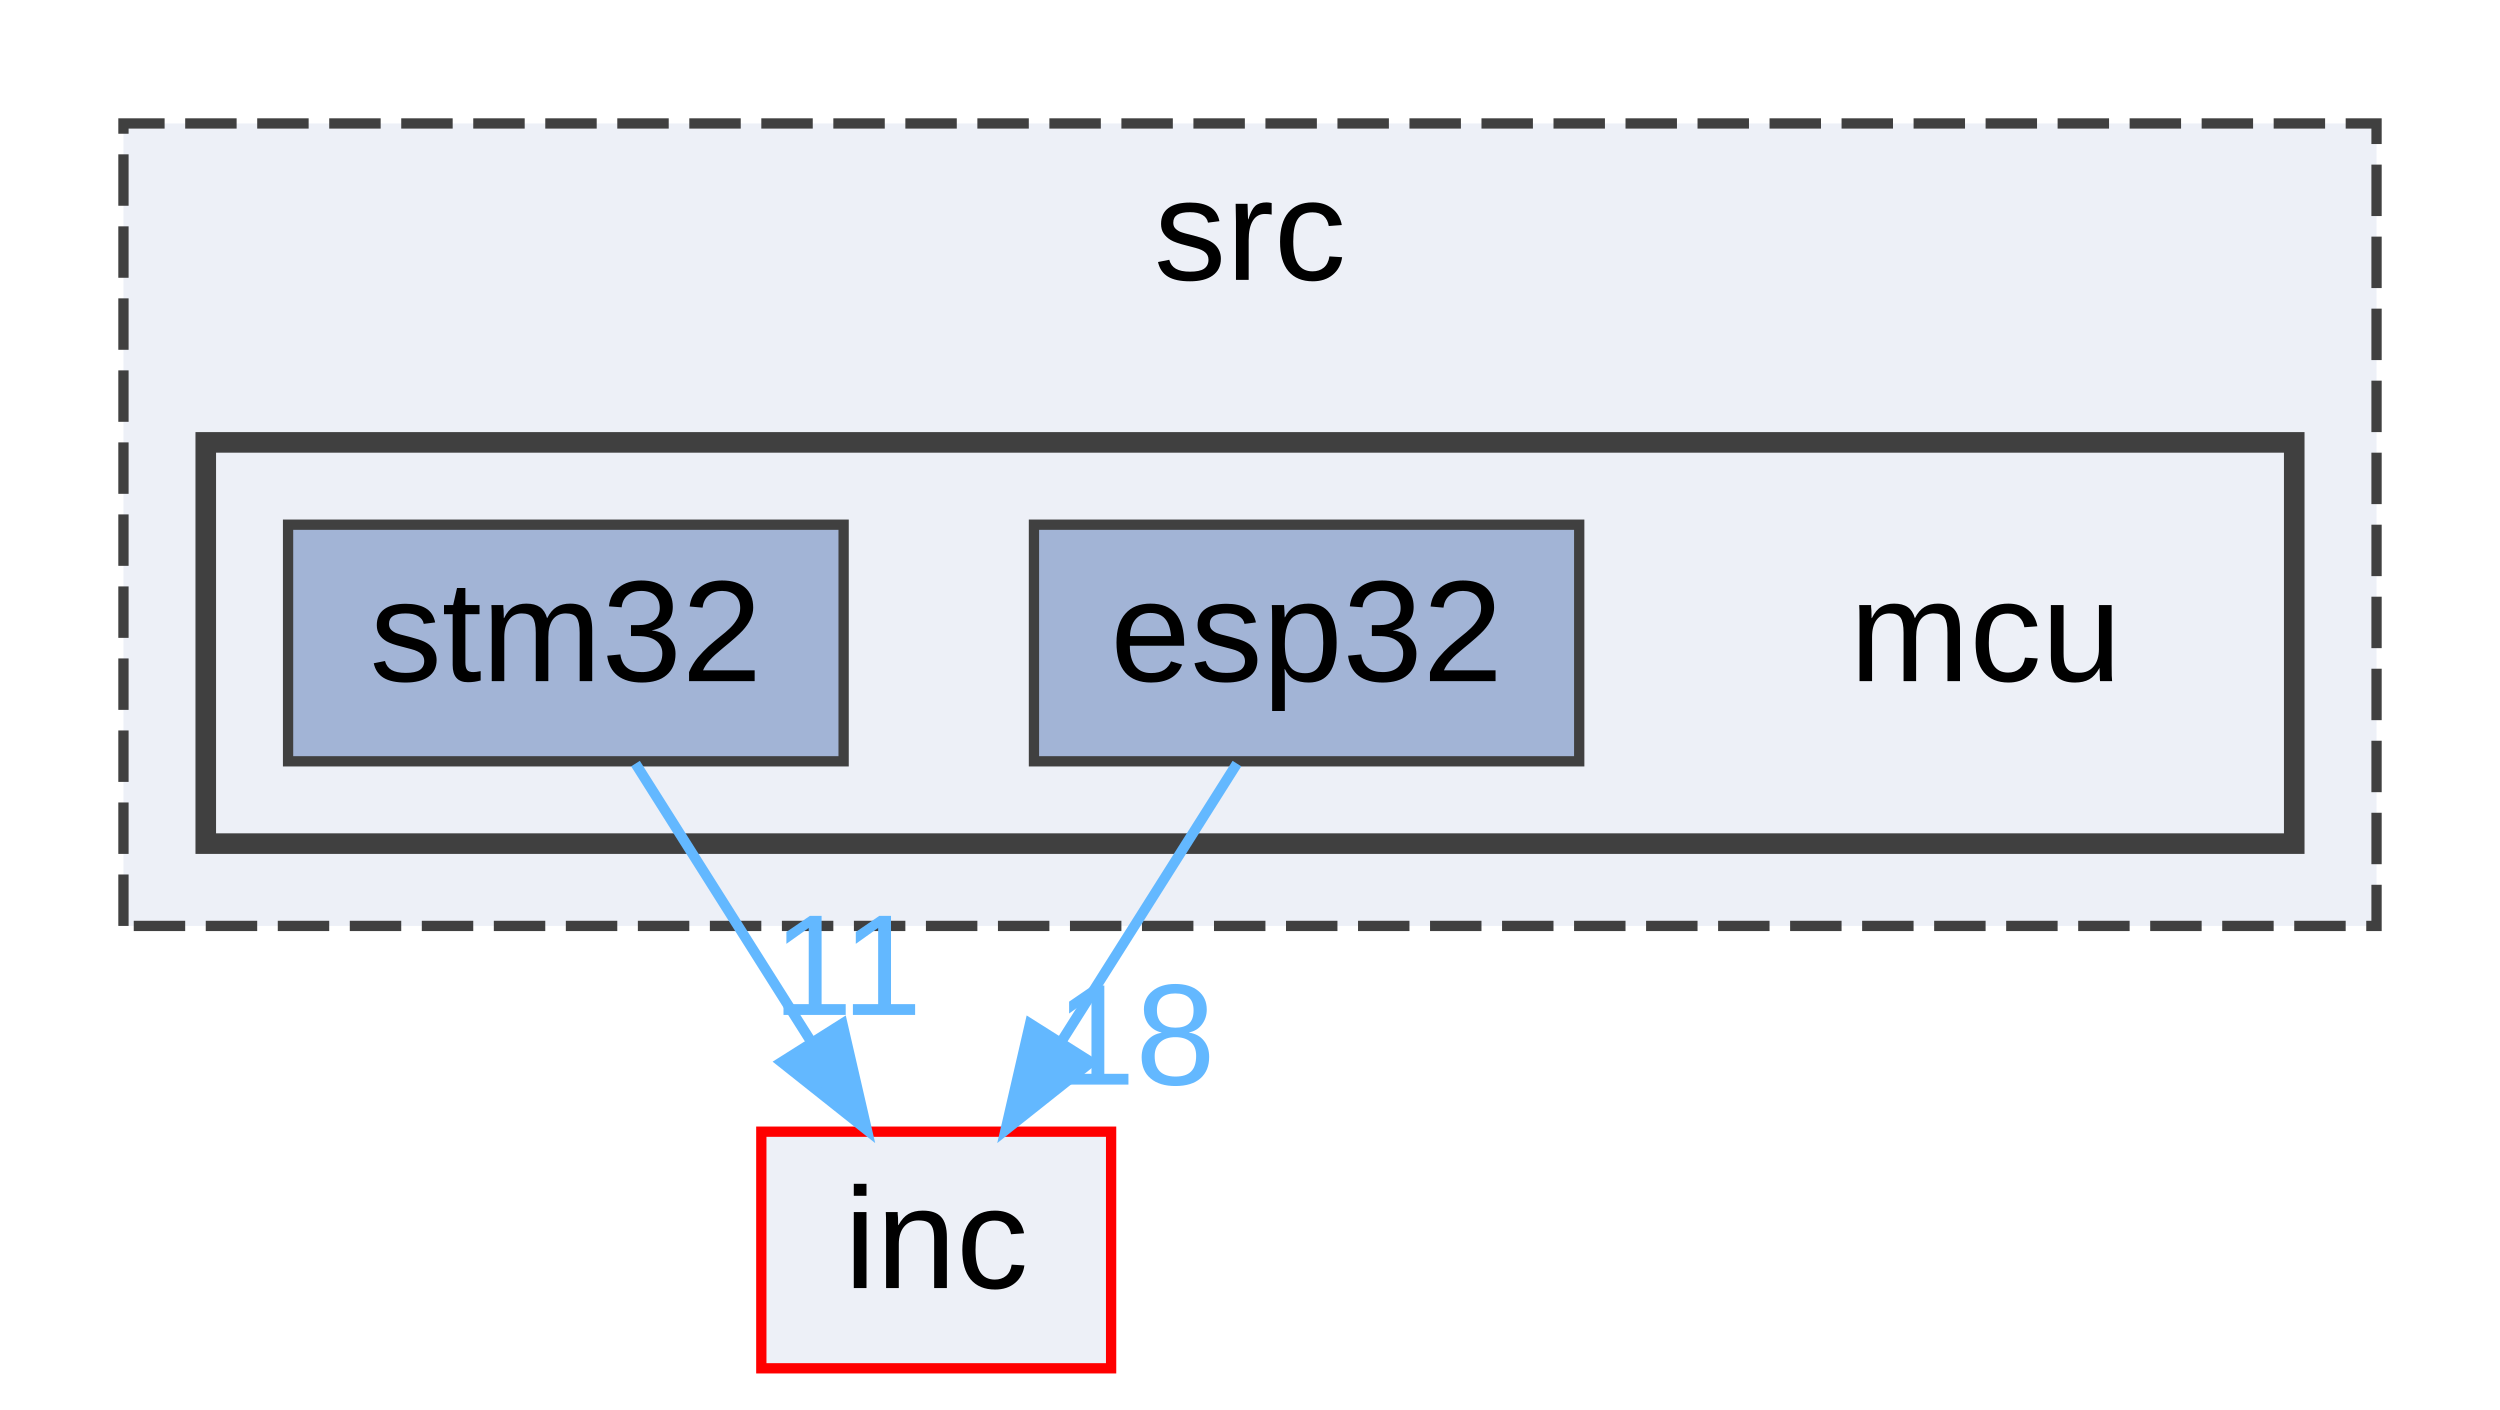
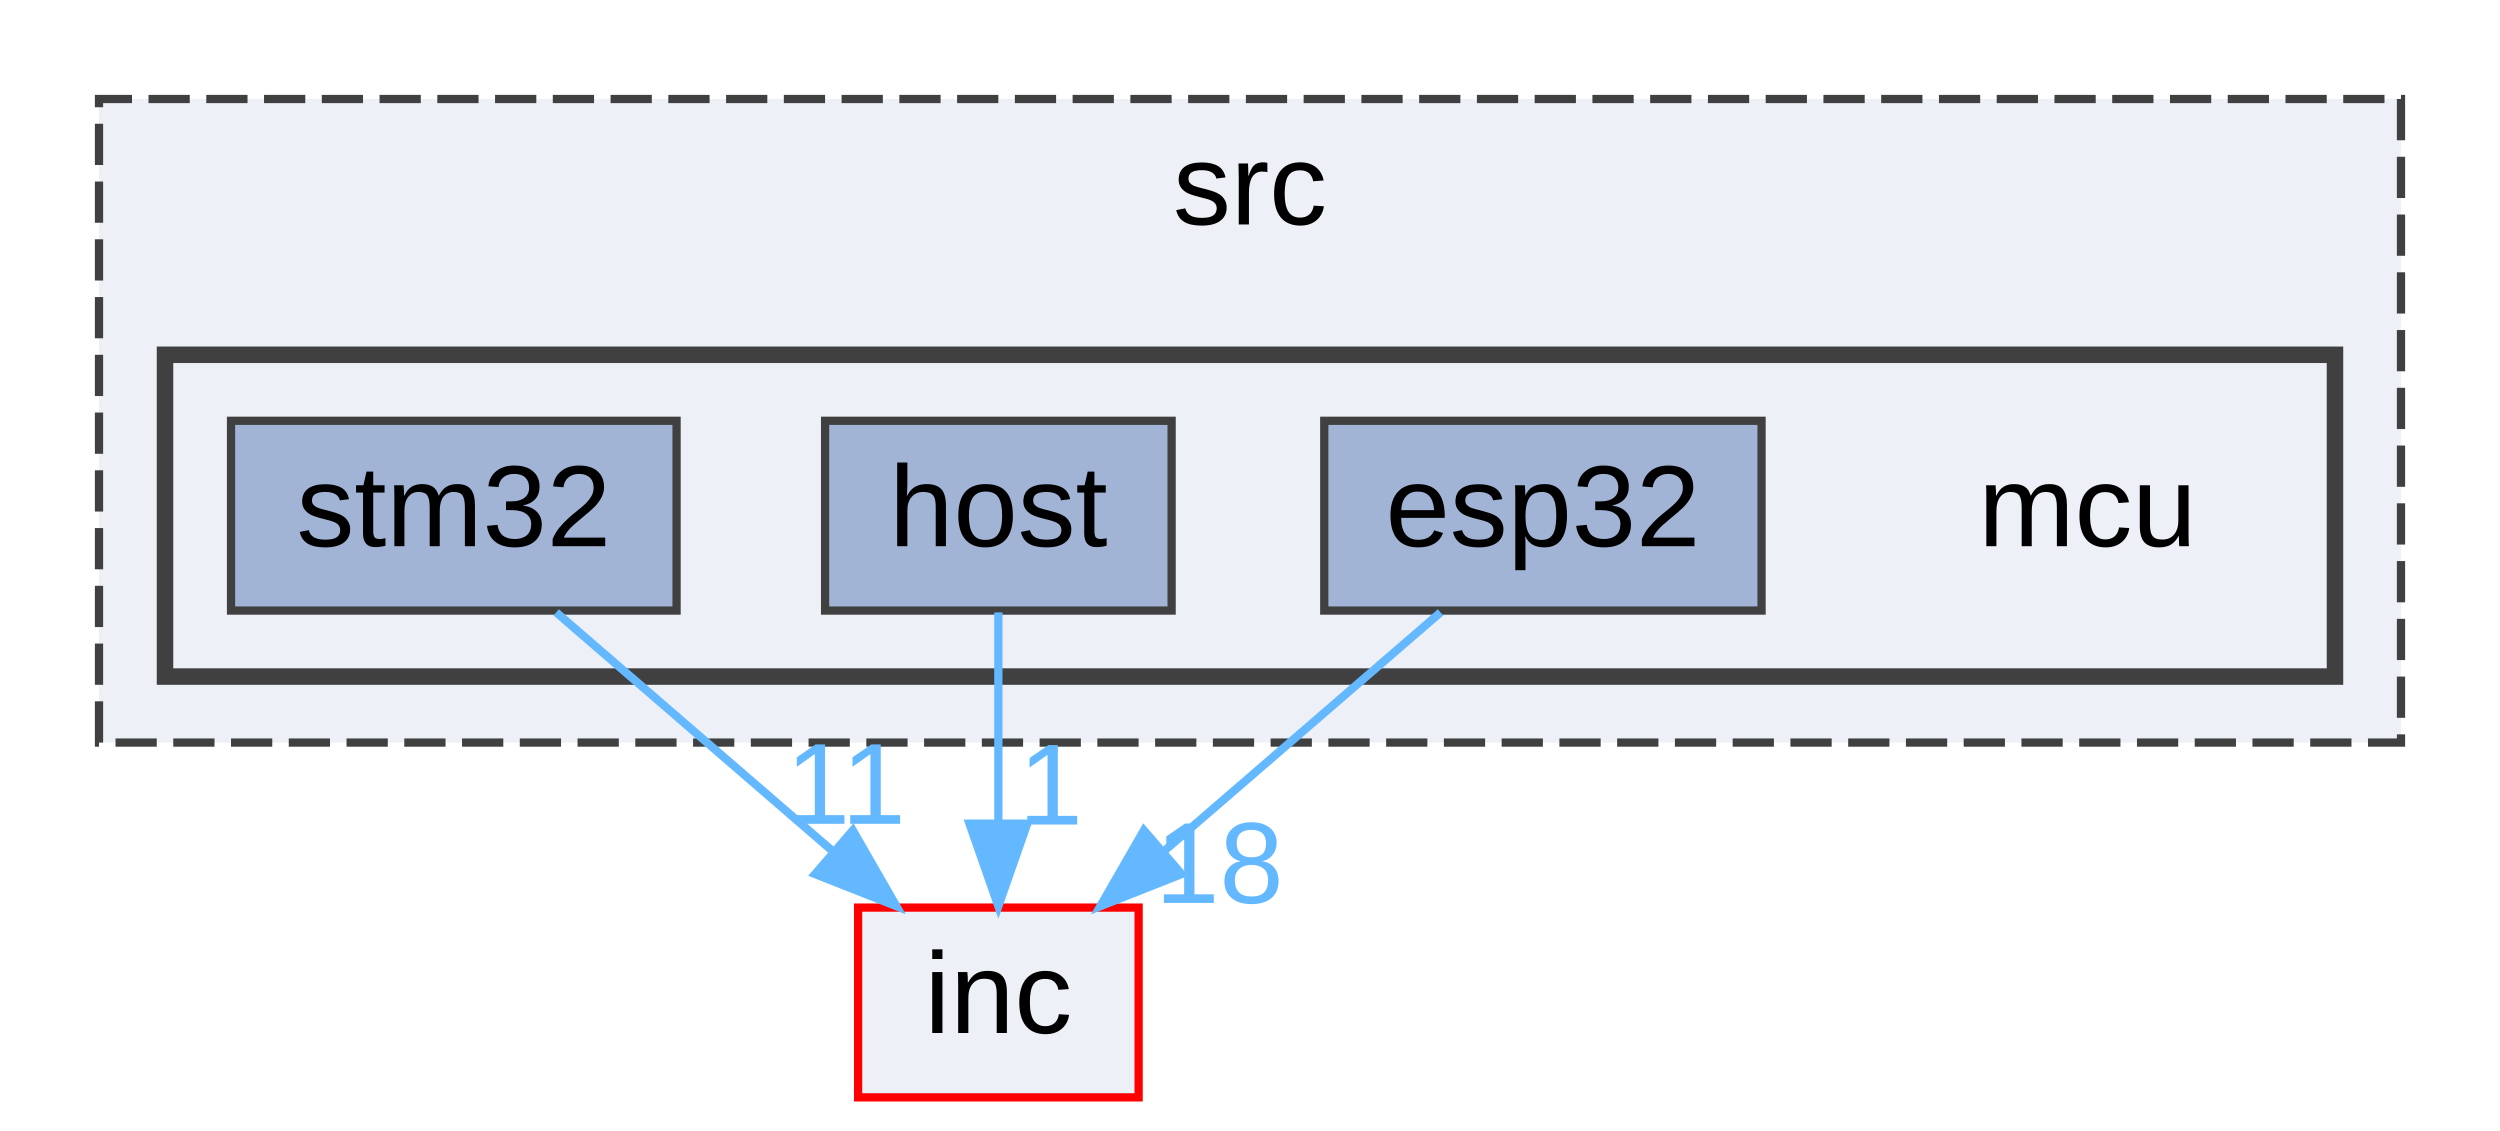
- <svg xmlns="http://www.w3.org/2000/svg" xmlns:xlink="http://www.w3.org/1999/xlink" width="243pt" height="137pt" viewBox="0.00 0.00 243.00 137.00">
+ <svg xmlns="http://www.w3.org/2000/svg" xmlns:xlink="http://www.w3.org/1999/xlink" width="303pt" height="137pt" viewBox="0.00 0.00 303.00 137.00">
  <g id="graph0" class="graph" transform="scale(1 1) rotate(0) translate(4 133)">
    <g id="clust1" class="cluster">
      <g id="a_clust1">
        <a xlink:href="dir_68267d1309a1af8e8297ef4c3efbcdba.html" target="_top" xlink:title="src">
-           <polygon fill="#edf0f7" stroke="#404040" stroke-dasharray="5,2" points="8,-43 8,-121 227,-121 227,-43 8,-43" />
-           <text text-anchor="middle" x="117.5" y="-105.8" font-family="Arial" font-size="14.00">src</text>
+           <polygon fill="#edf0f7" stroke="#404040" stroke-dasharray="5,2" points="8,-43 8,-121 287,-121 287,-43 8,-43" />
+           <text text-anchor="middle" x="147.5" y="-105.8" font-family="Arial" font-size="14.00">src</text>
        </a>
      </g>
    </g>
    <g id="clust2" class="cluster">
      <g id="a_clust2">
        <a xlink:href="dir_b24b7e6370455d61c0bb46dddfb27cce.html" target="_top">
-           <polygon fill="#edf0f7" stroke="#404040" stroke-width="2" points="16,-51 16,-90 219,-90 219,-51 16,-51" />
+           <polygon fill="#edf0f7" stroke="#404040" stroke-width="2" points="16,-51 16,-90 279,-90 279,-51 16,-51" />
        </a>
      </g>
    </g>
    <g id="node1" class="node">
-       <text text-anchor="middle" x="189" y="-66.8" font-family="Arial" font-size="14.00">mcu</text>
+       <text text-anchor="middle" x="249" y="-66.8" font-family="Arial" font-size="14.00">mcu</text>
    </g>
    <g id="node2" class="node">
      <g id="a_node2">
        <a xlink:href="dir_49c313528b2c1d8a65741cac94b1b5e3.html" target="_top" xlink:title="esp32">
-           <polygon fill="#a2b4d6" stroke="#404040" points="149.5,-82 96.5,-82 96.5,-59 149.5,-59 149.5,-82" />
-           <text text-anchor="middle" x="123" y="-66.8" font-family="Arial" font-size="14.00">esp32</text>
+           <polygon fill="#a2b4d6" stroke="#404040" points="209.5,-82 156.5,-82 156.5,-59 209.5,-59 209.5,-82" />
+           <text text-anchor="middle" x="183" y="-66.8" font-family="Arial" font-size="14.00">esp32</text>
+         </a>
+       </g>
+     </g>
+     <g id="node5" class="node">
+       <g id="a_node5">
+         <a xlink:href="dir_bfccd401955b95cf8c75461437045ac0.html" target="_top" xlink:title="inc">
+           <polygon fill="#edf0f7" stroke="red" points="134,-23 100,-23 100,0 134,0 134,-23" />
+           <text text-anchor="middle" x="117" y="-7.8" font-family="Arial" font-size="14.00">inc</text>
+         </a>
+       </g>
+     </g>
+     <g id="edge1" class="edge">
+       <g id="a_edge1">
+         <a xlink:href="dir_000003_000007.html" target="_top">
+           <path fill="none" stroke="#63b8ff" d="M170.59,-58.78C161.18,-50.66 148.07,-39.33 137.17,-29.92" />
+           <polygon fill="#63b8ff" stroke="#63b8ff" points="139.21,-27.06 129.36,-23.17 134.64,-32.36 139.21,-27.06" />
+         </a>
+       </g>
+       <g id="a_edge1-headlabel">
+         <a xlink:href="dir_000003_000007.html" target="_top" xlink:title="18">
+           <text text-anchor="middle" x="143.79" y="-23.56" font-family="Arial" font-size="14.00" fill="#63b8ff">18</text>
+         </a>
+       </g>
+     </g>
+     <g id="node3" class="node">
+       <g id="a_node3">
+         <a xlink:href="dir_75d07078725870a0c52d5a6021abe04c.html" target="_top" xlink:title="host">
+           <polygon fill="#a2b4d6" stroke="#404040" points="138,-82 96,-82 96,-59 138,-59 138,-82" />
+           <text text-anchor="middle" x="117" y="-66.8" font-family="Arial" font-size="14.00">host</text>
+         </a>
+       </g>
+     </g>
+     <g id="edge2" class="edge">
+       <g id="a_edge2">
+         <a xlink:href="dir_000006_000007.html" target="_top">
+           <path fill="none" stroke="#63b8ff" d="M117,-58.78C117,-51.61 117,-41.95 117,-33.31" />
+           <polygon fill="#63b8ff" stroke="#63b8ff" points="120.5,-33.17 117,-23.17 113.5,-33.17 120.5,-33.17" />
+         </a>
+       </g>
+       <g id="a_edge2-headlabel">
+         <a xlink:href="dir_000006_000007.html" target="_top" xlink:title="1">
+           <text text-anchor="middle" x="123.34" y="-33.07" font-family="Arial" font-size="14.00" fill="#63b8ff">1</text>
        </a>
      </g>
    </g>
    <g id="node4" class="node">
      <g id="a_node4">
-         <a xlink:href="dir_bfccd401955b95cf8c75461437045ac0.html" target="_top" xlink:title="inc">
-           <polygon fill="#edf0f7" stroke="red" points="104,-23 70,-23 70,0 104,0 104,-23" />
-           <text text-anchor="middle" x="87" y="-7.8" font-family="Arial" font-size="14.00">inc</text>
-         </a>
-       </g>
-     </g>
-     <g id="edge1" class="edge">
-       <g id="a_edge1">
-         <a xlink:href="dir_000003_000005.html" target="_top">
-           <path fill="none" stroke="#63b8ff" d="M116.23,-58.78C111.45,-51.22 104.92,-40.87 99.24,-31.88" />
-           <polygon fill="#63b8ff" stroke="#63b8ff" points="102.04,-29.76 93.74,-23.17 96.12,-33.5 102.04,-29.76" />
-         </a>
-       </g>
-       <g id="a_edge1-headlabel">
-         <a xlink:href="dir_000003_000005.html" target="_top" xlink:title="18">
-           <text text-anchor="middle" x="106.36" y="-27.58" font-family="Arial" font-size="14.00" fill="#63b8ff">18</text>
-         </a>
-       </g>
-     </g>
-     <g id="node3" class="node">
-       <g id="a_node3">
        <a xlink:href="dir_2439258af62f2a0b124d92d73f41c942.html" target="_top" xlink:title="stm32">
          <polygon fill="#a2b4d6" stroke="#404040" points="78,-82 24,-82 24,-59 78,-59 78,-82" />
          <text text-anchor="middle" x="51" y="-66.8" font-family="Arial" font-size="14.00">stm32</text>
        </a>
      </g>
    </g>
-     <g id="edge2" class="edge">
-       <g id="a_edge2">
-         <a xlink:href="dir_000011_000005.html" target="_top">
-           <path fill="none" stroke="#63b8ff" d="M57.77,-58.78C62.55,-51.22 69.08,-40.87 74.76,-31.88" />
-           <polygon fill="#63b8ff" stroke="#63b8ff" points="77.88,-33.5 80.26,-23.17 71.96,-29.76 77.88,-33.5" />
+     <g id="edge3" class="edge">
+       <g id="a_edge3">
+         <a xlink:href="dir_000013_000007.html" target="_top">
+           <path fill="none" stroke="#63b8ff" d="M63.41,-58.78C72.82,-50.66 85.93,-39.33 96.83,-29.92" />
+           <polygon fill="#63b8ff" stroke="#63b8ff" points="99.36,-32.36 104.64,-23.17 94.79,-27.06 99.36,-32.36" />
        </a>
      </g>
-       <g id="a_edge2-headlabel">
-         <a xlink:href="dir_000011_000005.html" target="_top" xlink:title="11">
-           <text text-anchor="middle" x="78.36" y="-34.35" font-family="Arial" font-size="14.00" fill="#63b8ff">11</text>
+       <g id="a_edge3-headlabel">
+         <a xlink:href="dir_000013_000007.html" target="_top" xlink:title="11">
+           <text text-anchor="middle" x="98.5" y="-33.16" font-family="Arial" font-size="14.00" fill="#63b8ff">11</text>
        </a>
      </g>
    </g>
  </g>
</svg>
